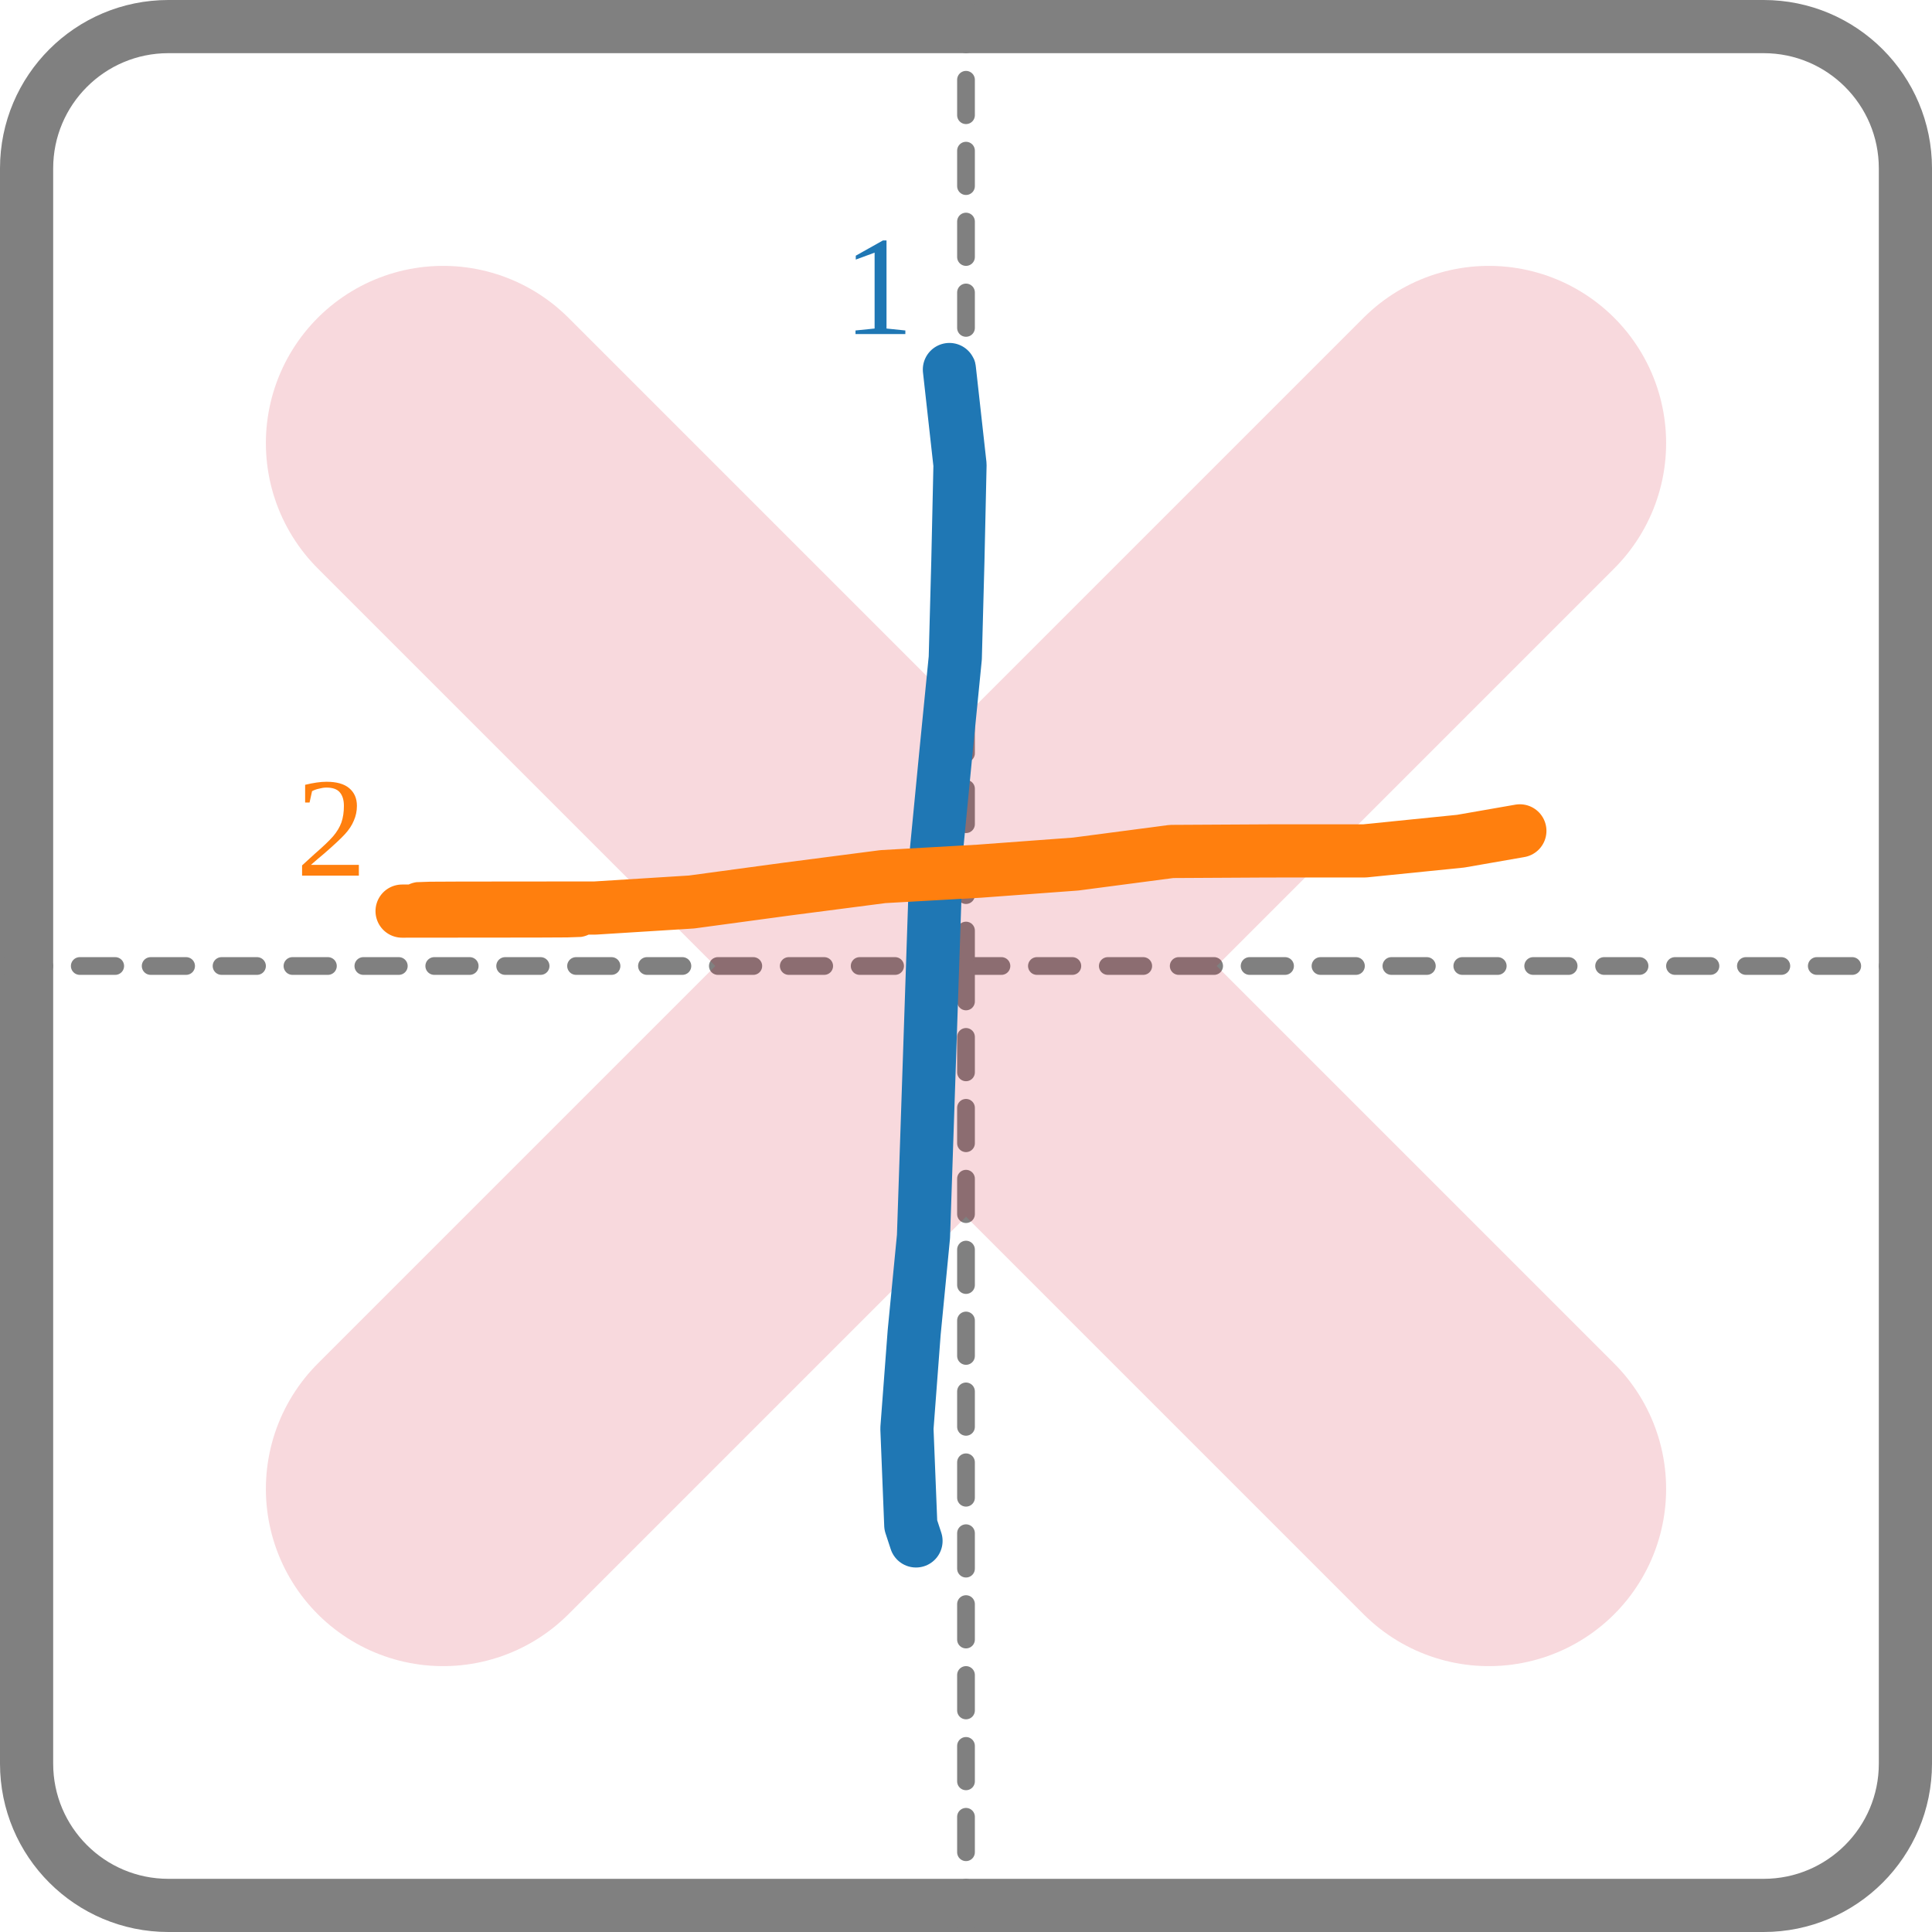
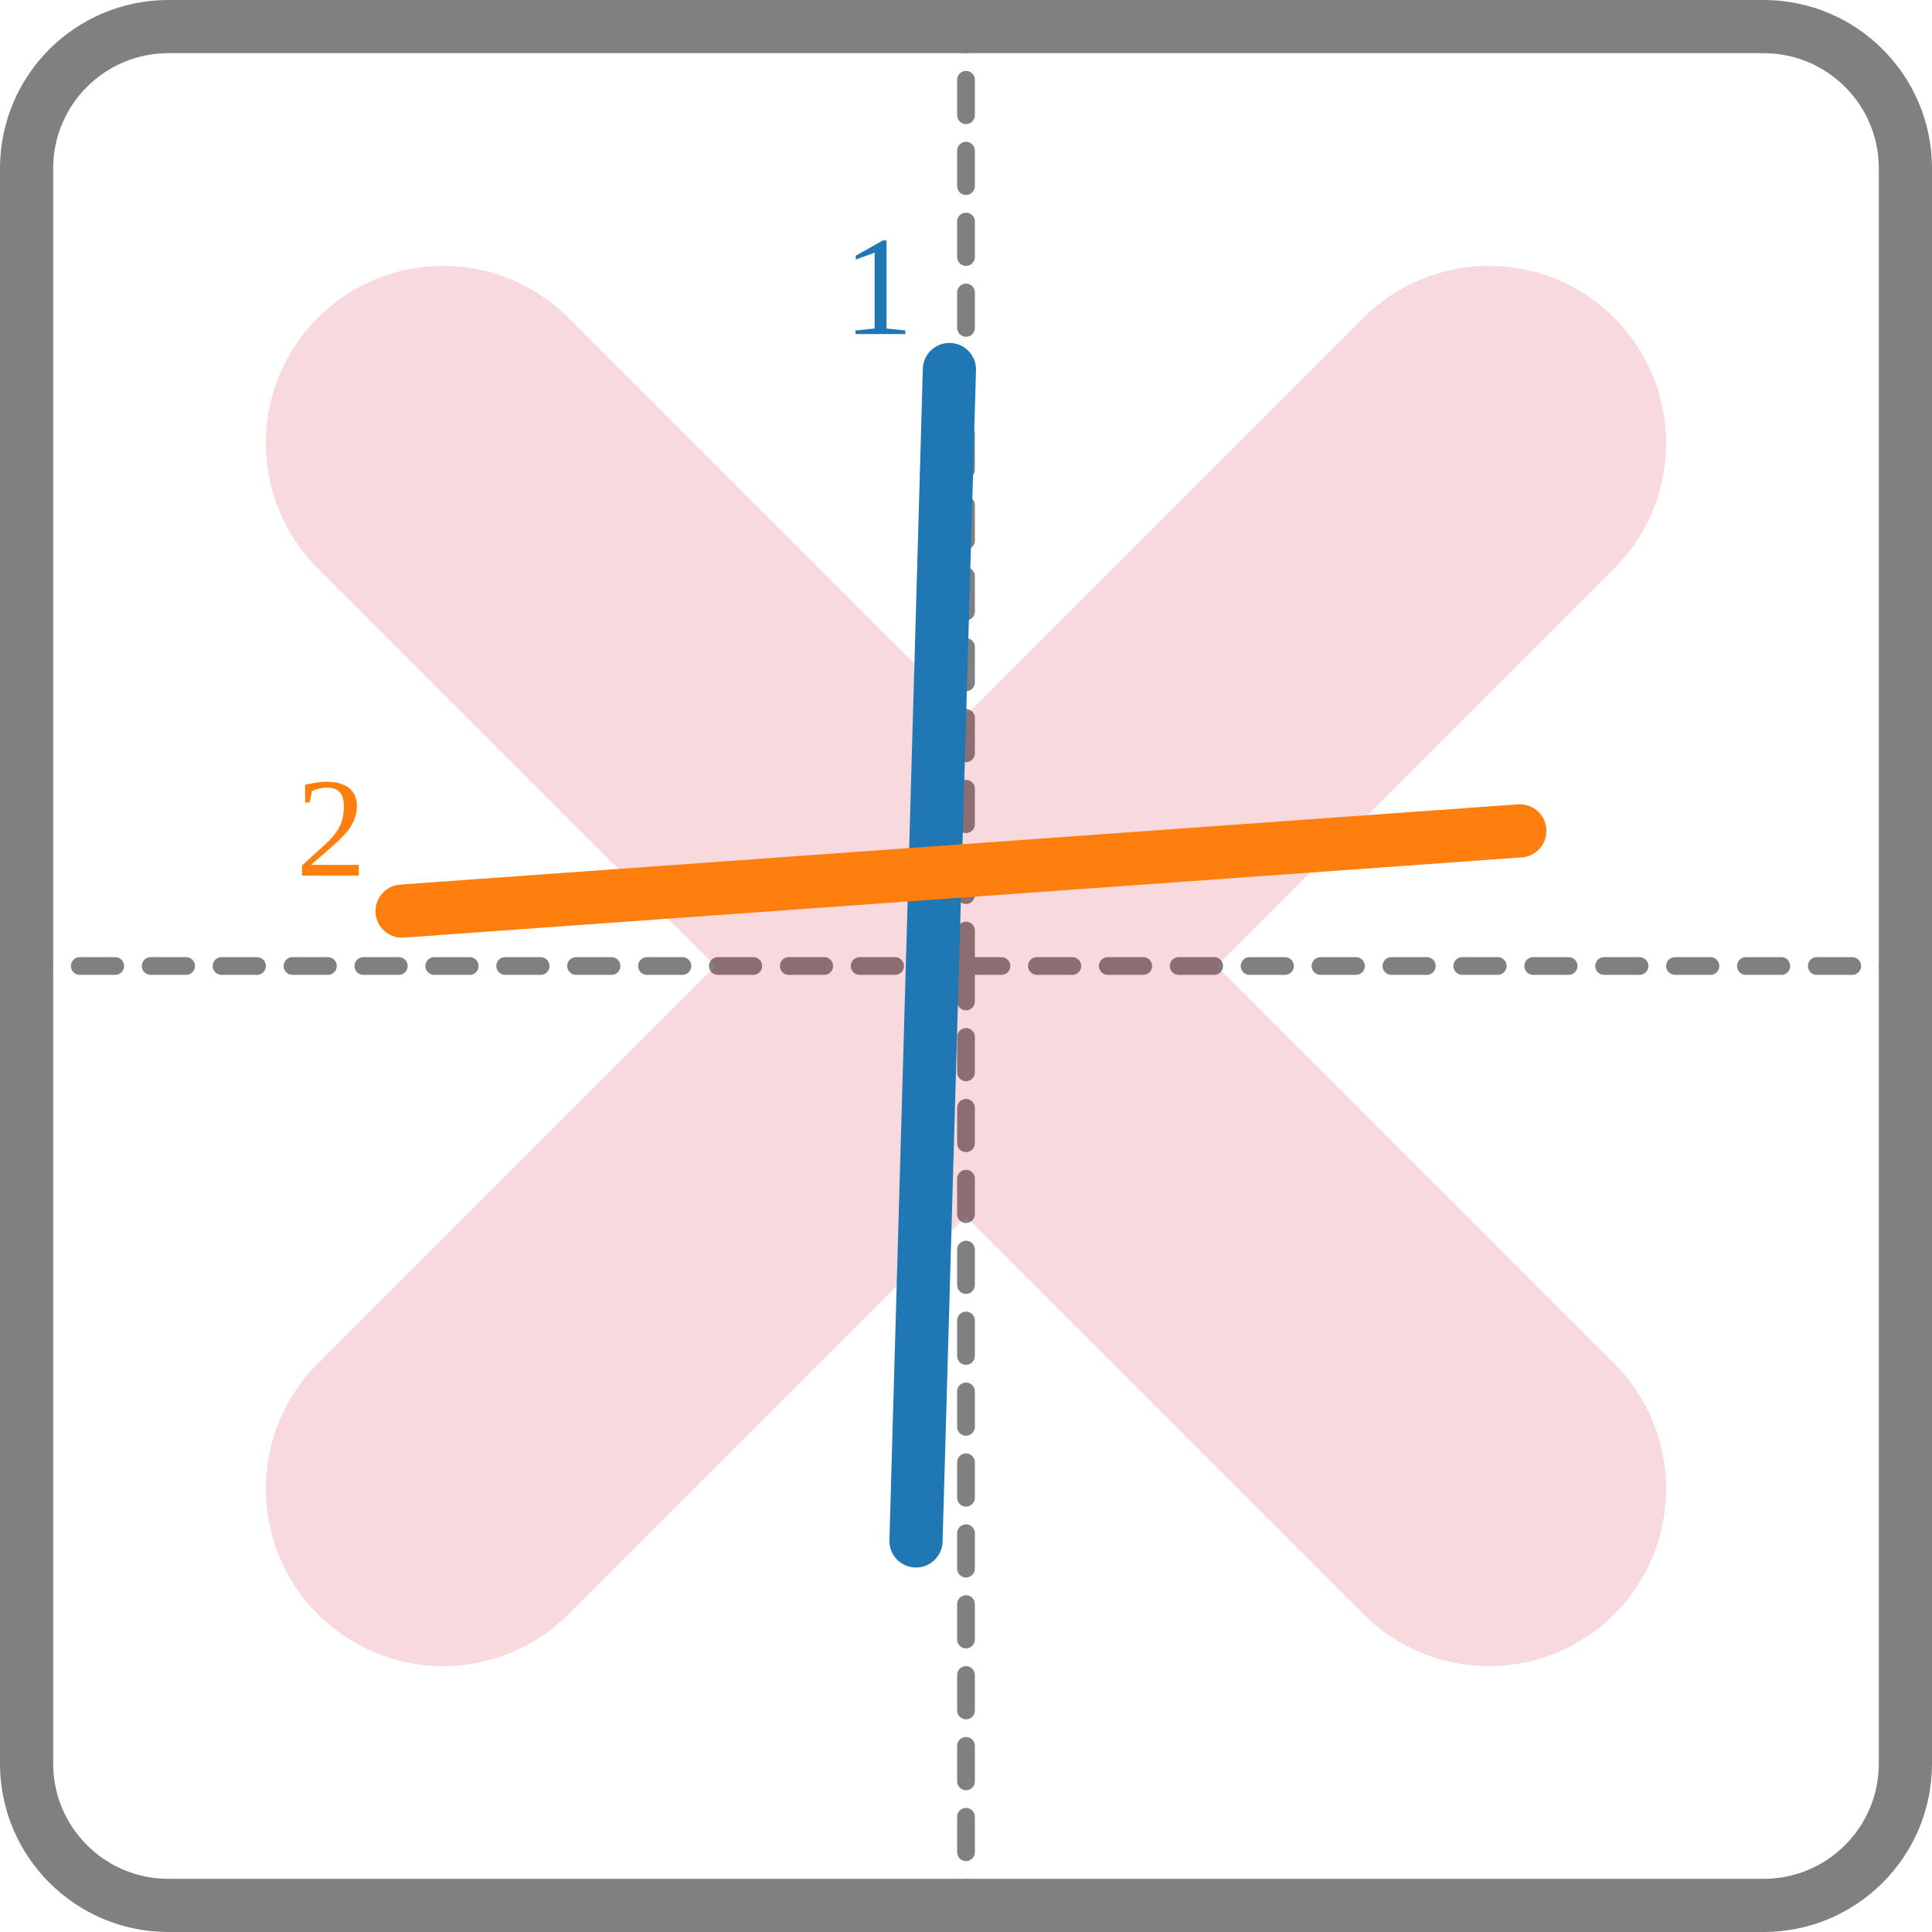
<svg xmlns="http://www.w3.org/2000/svg" height="109" viewBox="0 0 109 109" width="109">
  <rect fill="none" height="106" rx="8" ry="8" stroke="gray" stroke-linejoin="miter" stroke-width="3" width="106" x="1.5" y="1.5" />
  <line stroke="gray" stroke-dasharray="2,2" stroke-linecap="round" stroke-width="1" x1="54.5" x2="109" y1="54.5" y2="54.5" />
  <line stroke="gray" stroke-dasharray="2,2" stroke-linecap="round" stroke-width="1" x1="54.5" x2="0" y1="54.5" y2="54.5" />
  <line stroke="gray" stroke-dasharray="2,2" stroke-linecap="round" stroke-width="1" x1="54.5" x2="54.5" y1="54.5" y2="0" />
  <line stroke="gray" stroke-dasharray="2,2" stroke-linecap="round" stroke-width="1" x1="54.5" x2="54.5" y1="54.5" y2="109" />
  <path d="M25,25 L84,84 M84,25 L25,84" fill="none" opacity="0.15" stroke="#D0021B" stroke-linecap="round" stroke-width="20" />
-   <path d="M53.564,20.848 L54.162,26.226 L54.041,31.675 L53.895,37.122 L53.358,42.546 L52.833,47.97 C52.833,47.97 52.102,69.758 52.102,69.758 L51.576,75.177 L51.167,80.595 L51.385,86.041 L51.679,86.936" fill="none" stroke="#1f77b4" stroke-linecap="round" stroke-linejoin="round" stroke-width="3" />
+   <path d="M53.564,20.848 C52.936,42.878 52.307,64.907 51.679,86.936" fill="none" stroke="#1f77b4" stroke-linecap="round" stroke-linejoin="round" stroke-width="3" />
  <text fill="#1f77b4" font-size="8" text-anchor="end" x="51.564" y="18.848">
1
</text>
-   <path d="M22.685,51.403 C51.755,51.403 4.513,51.229 33.583,51.229 L39.014,50.889 L44.414,50.158 L49.818,49.457 L55.259,49.15 L60.692,48.748 L66.095,48.038 L71.543,48.008 L76.993,48.006 L82.41,47.458 L85.748,46.876" fill="none" stroke="#ff7f0e" stroke-linecap="round" stroke-linejoin="round" stroke-width="3" />
+   <path d="M22.685,51.403 C43.706,49.894 64.727,48.385 85.748,46.876" fill="none" stroke="#ff7f0e" stroke-linecap="round" stroke-linejoin="round" stroke-width="3" />
  <text fill="#ff7f0e" font-size="8" text-anchor="end" x="20.685" y="49.403">
2
</text>
</svg>
